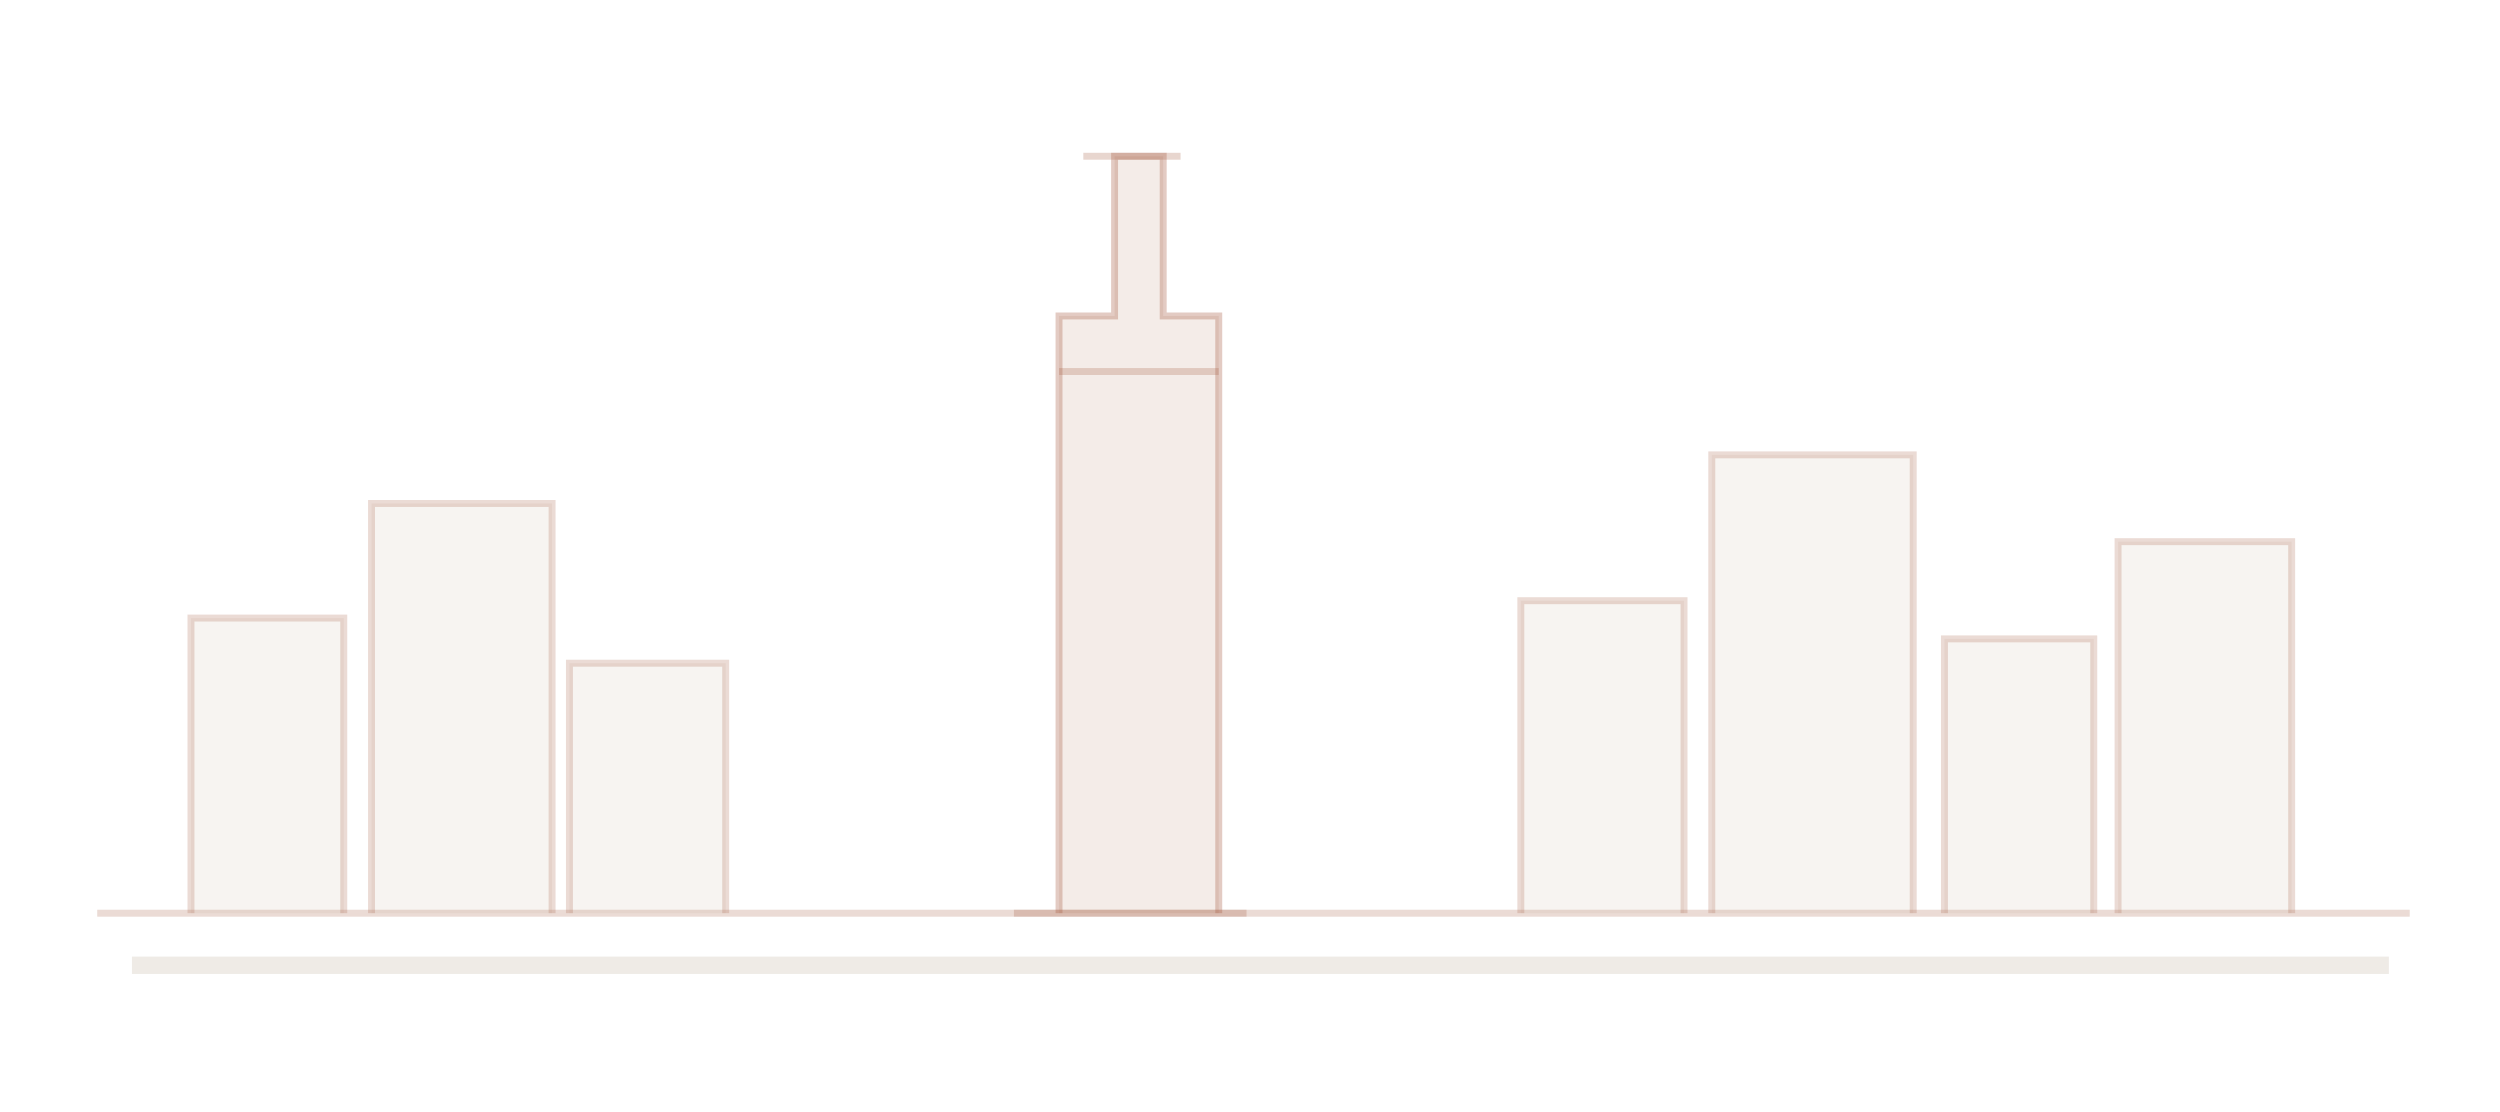
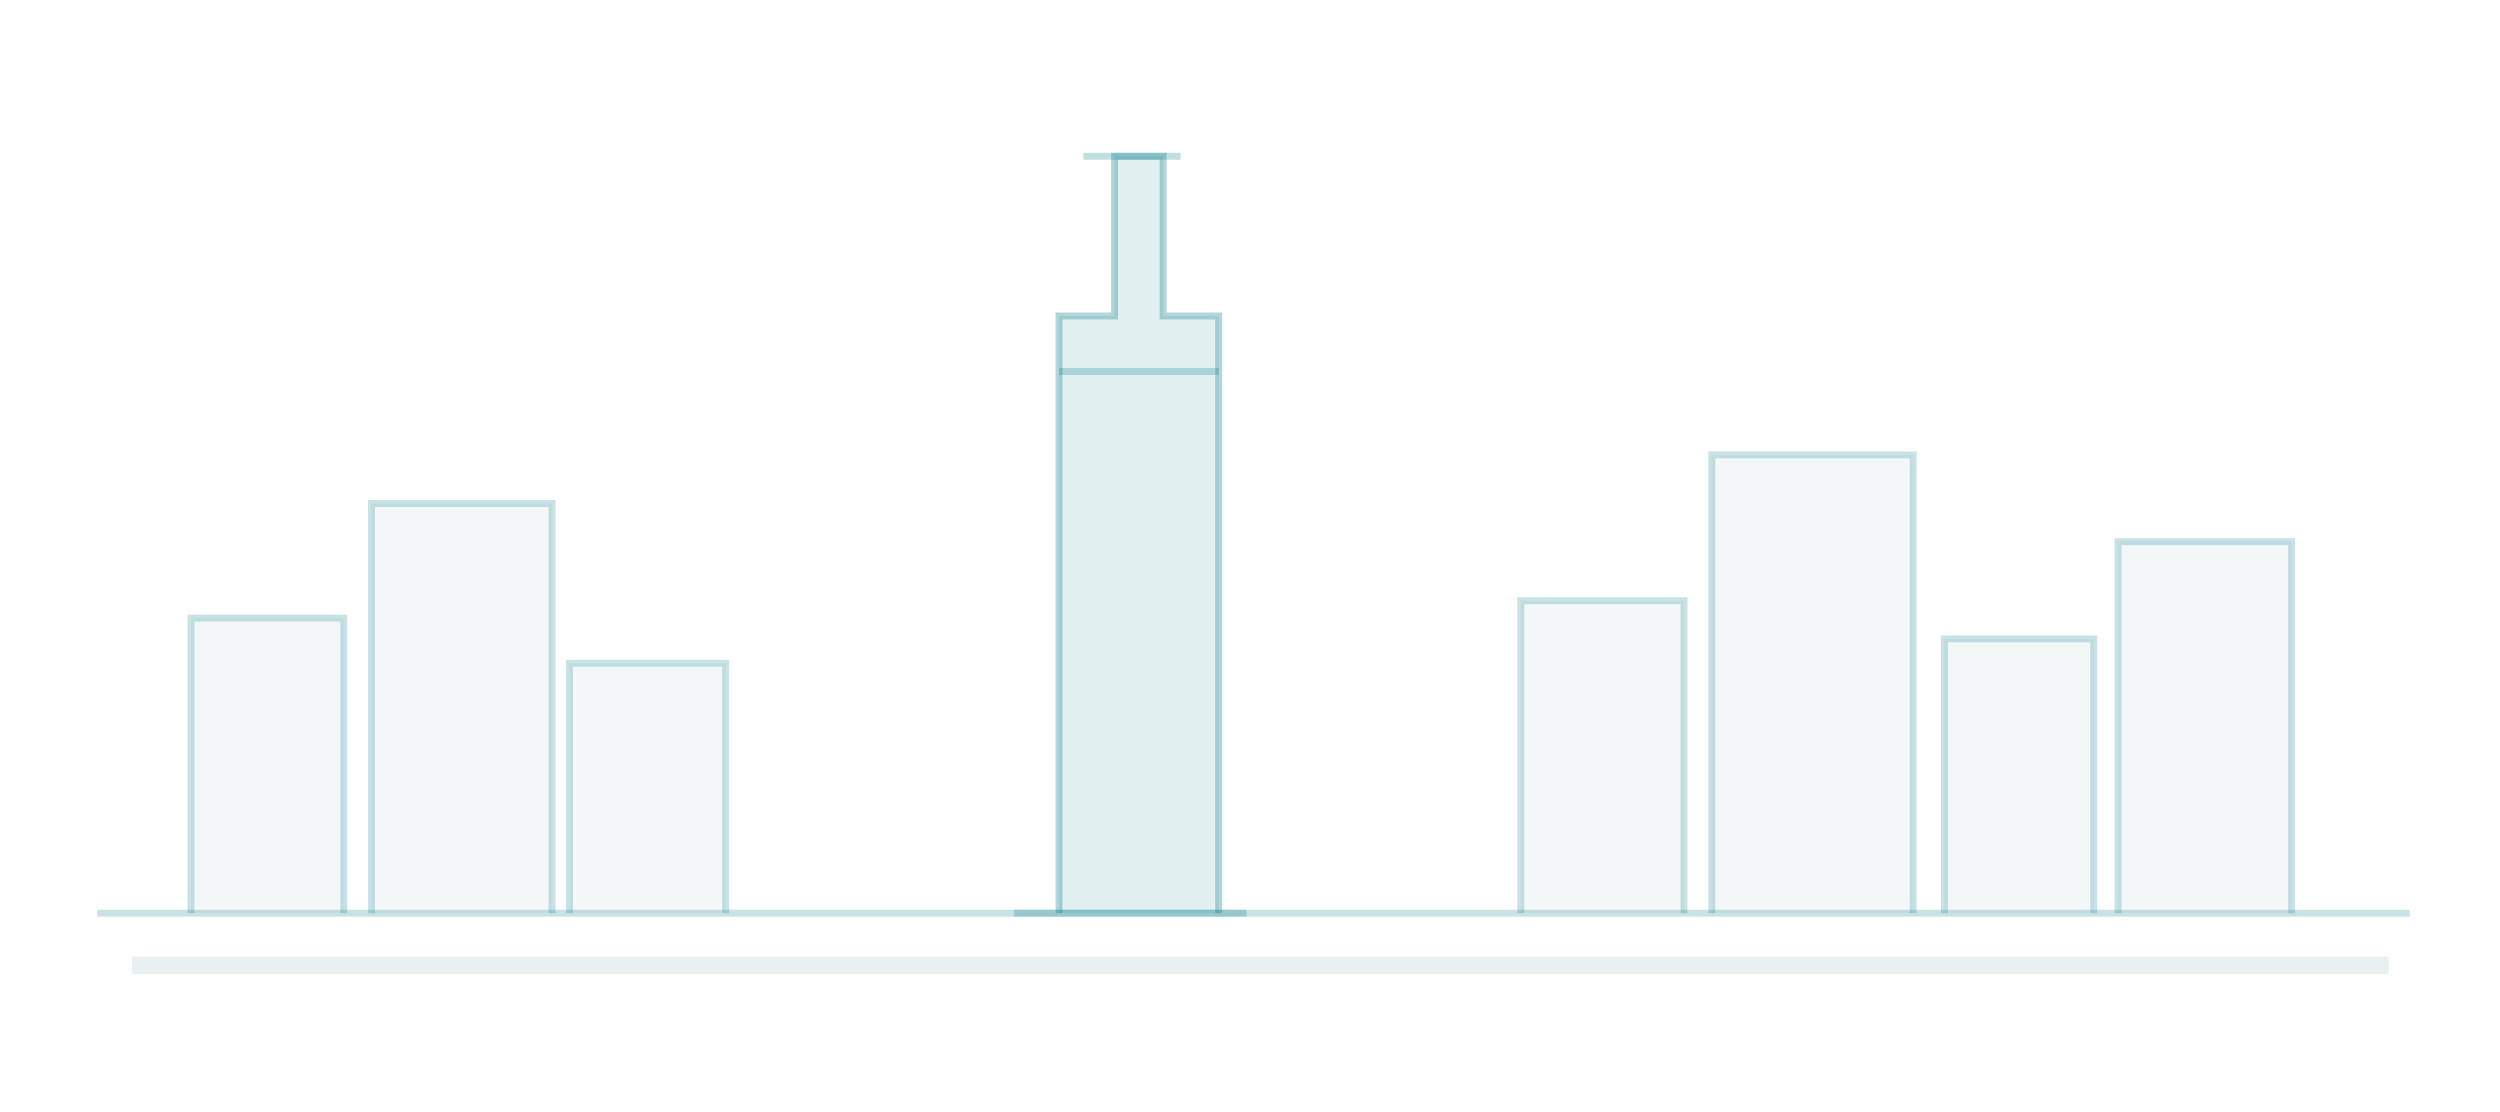
<svg xmlns="http://www.w3.org/2000/svg" viewBox="0 0 720 320" fill="none">
-   <path d="M28 263h666" stroke="#A65D42" stroke-opacity=".22" stroke-width="2" />
-   <g fill="#B9A58D" fill-opacity=".12" stroke="#A65D42" stroke-opacity=".22" stroke-width="2">
+   <path d="M28 263h666" stroke="#087E8B" stroke-opacity=".22" stroke-width="2" />
+   <g fill="#9CBCC1" fill-opacity=".12" stroke="#087E8B" stroke-opacity=".22" stroke-width="2">
    <path d="M55 263V178h44v85M107 263V145h52v118M164 263V191h45v72" />
    <path d="M438 263V173h47v90M493 263V131h58v132M560 263V184h43v79M610 263V156h50v107" />
  </g>
-   <path d="M305 263V91h16V45h14v46h16v172" fill="#A65D42" fill-opacity=".12" stroke="#A65D42" stroke-opacity=".32" stroke-width="2" />
-   <path d="M292 263h67M312 45h28M305 107h46" stroke="#A65D42" stroke-opacity=".25" stroke-width="2" />
-   <path d="M38 278h650" stroke="#B9A58D" stroke-opacity=".22" stroke-width="5" />
+   <path d="M305 263V91h16V45h14v46h16v172" fill="#087E8B" fill-opacity=".12" stroke="#087E8B" stroke-opacity=".32" stroke-width="2" />
+   <path d="M292 263h67M312 45h28M305 107h46" stroke="#087E8B" stroke-opacity=".25" stroke-width="2" />
+   <path d="M38 278h650" stroke="#9CBCC1" stroke-opacity=".22" stroke-width="5" />
</svg>
